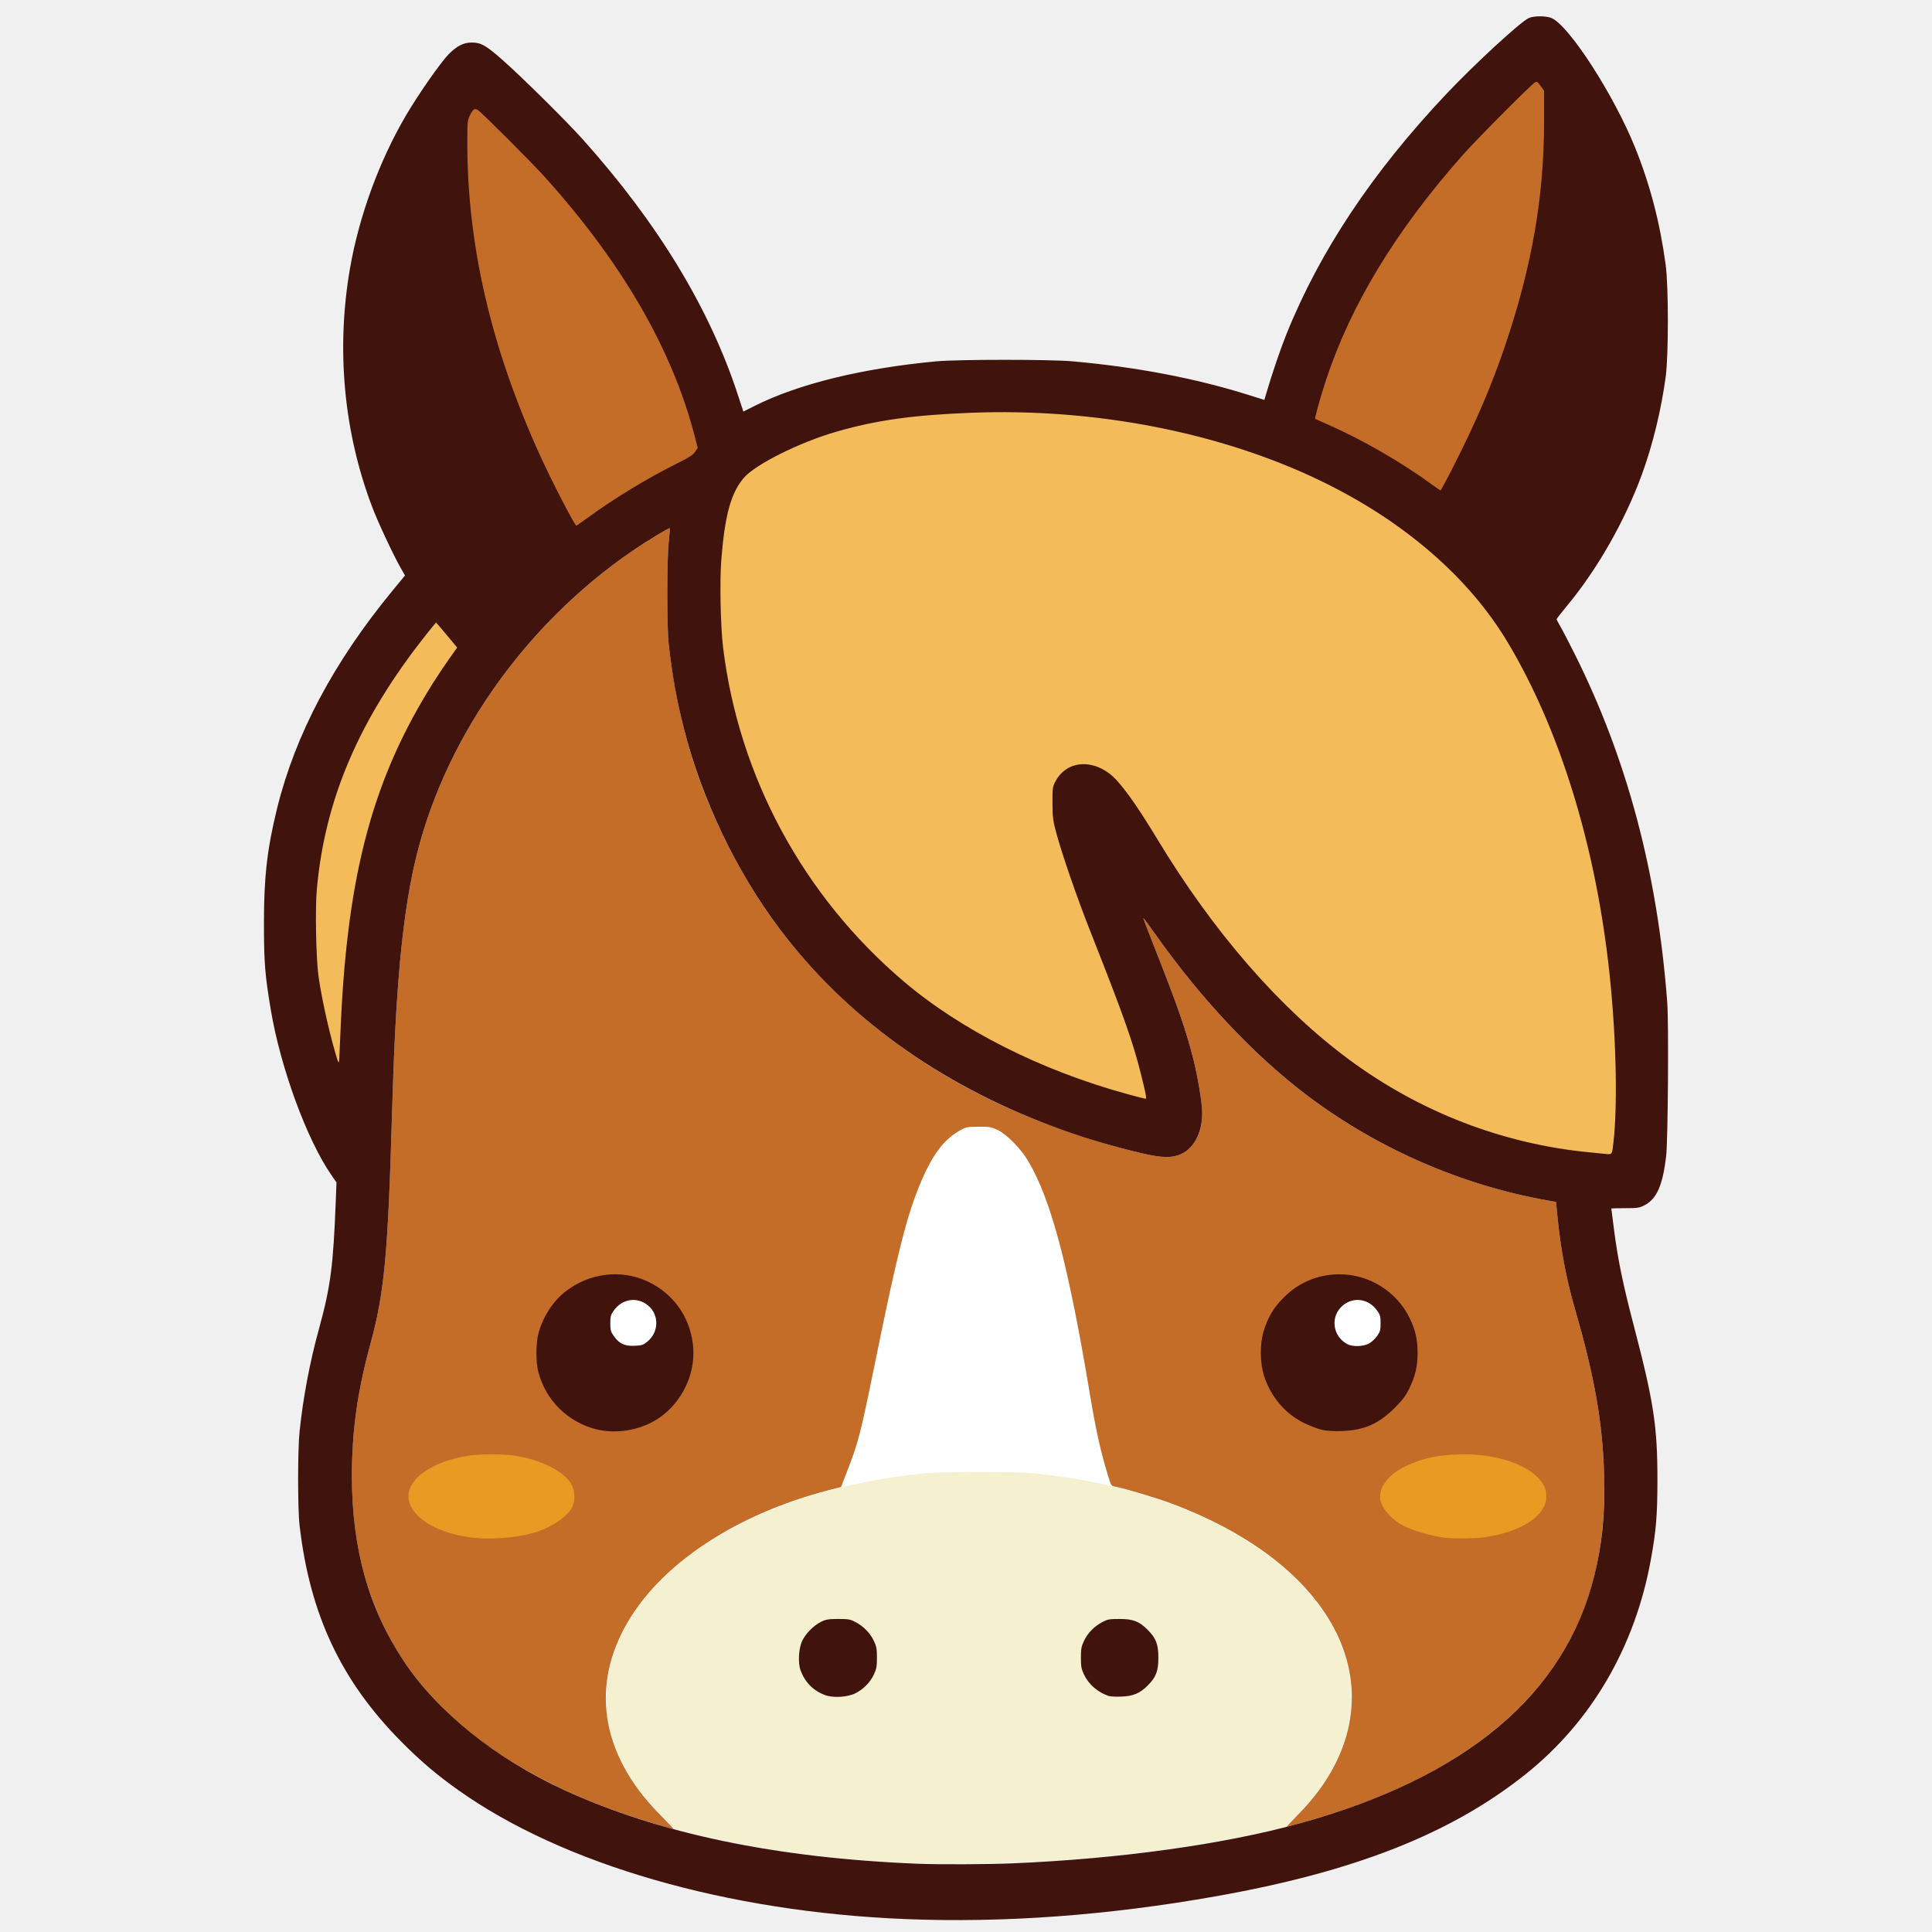
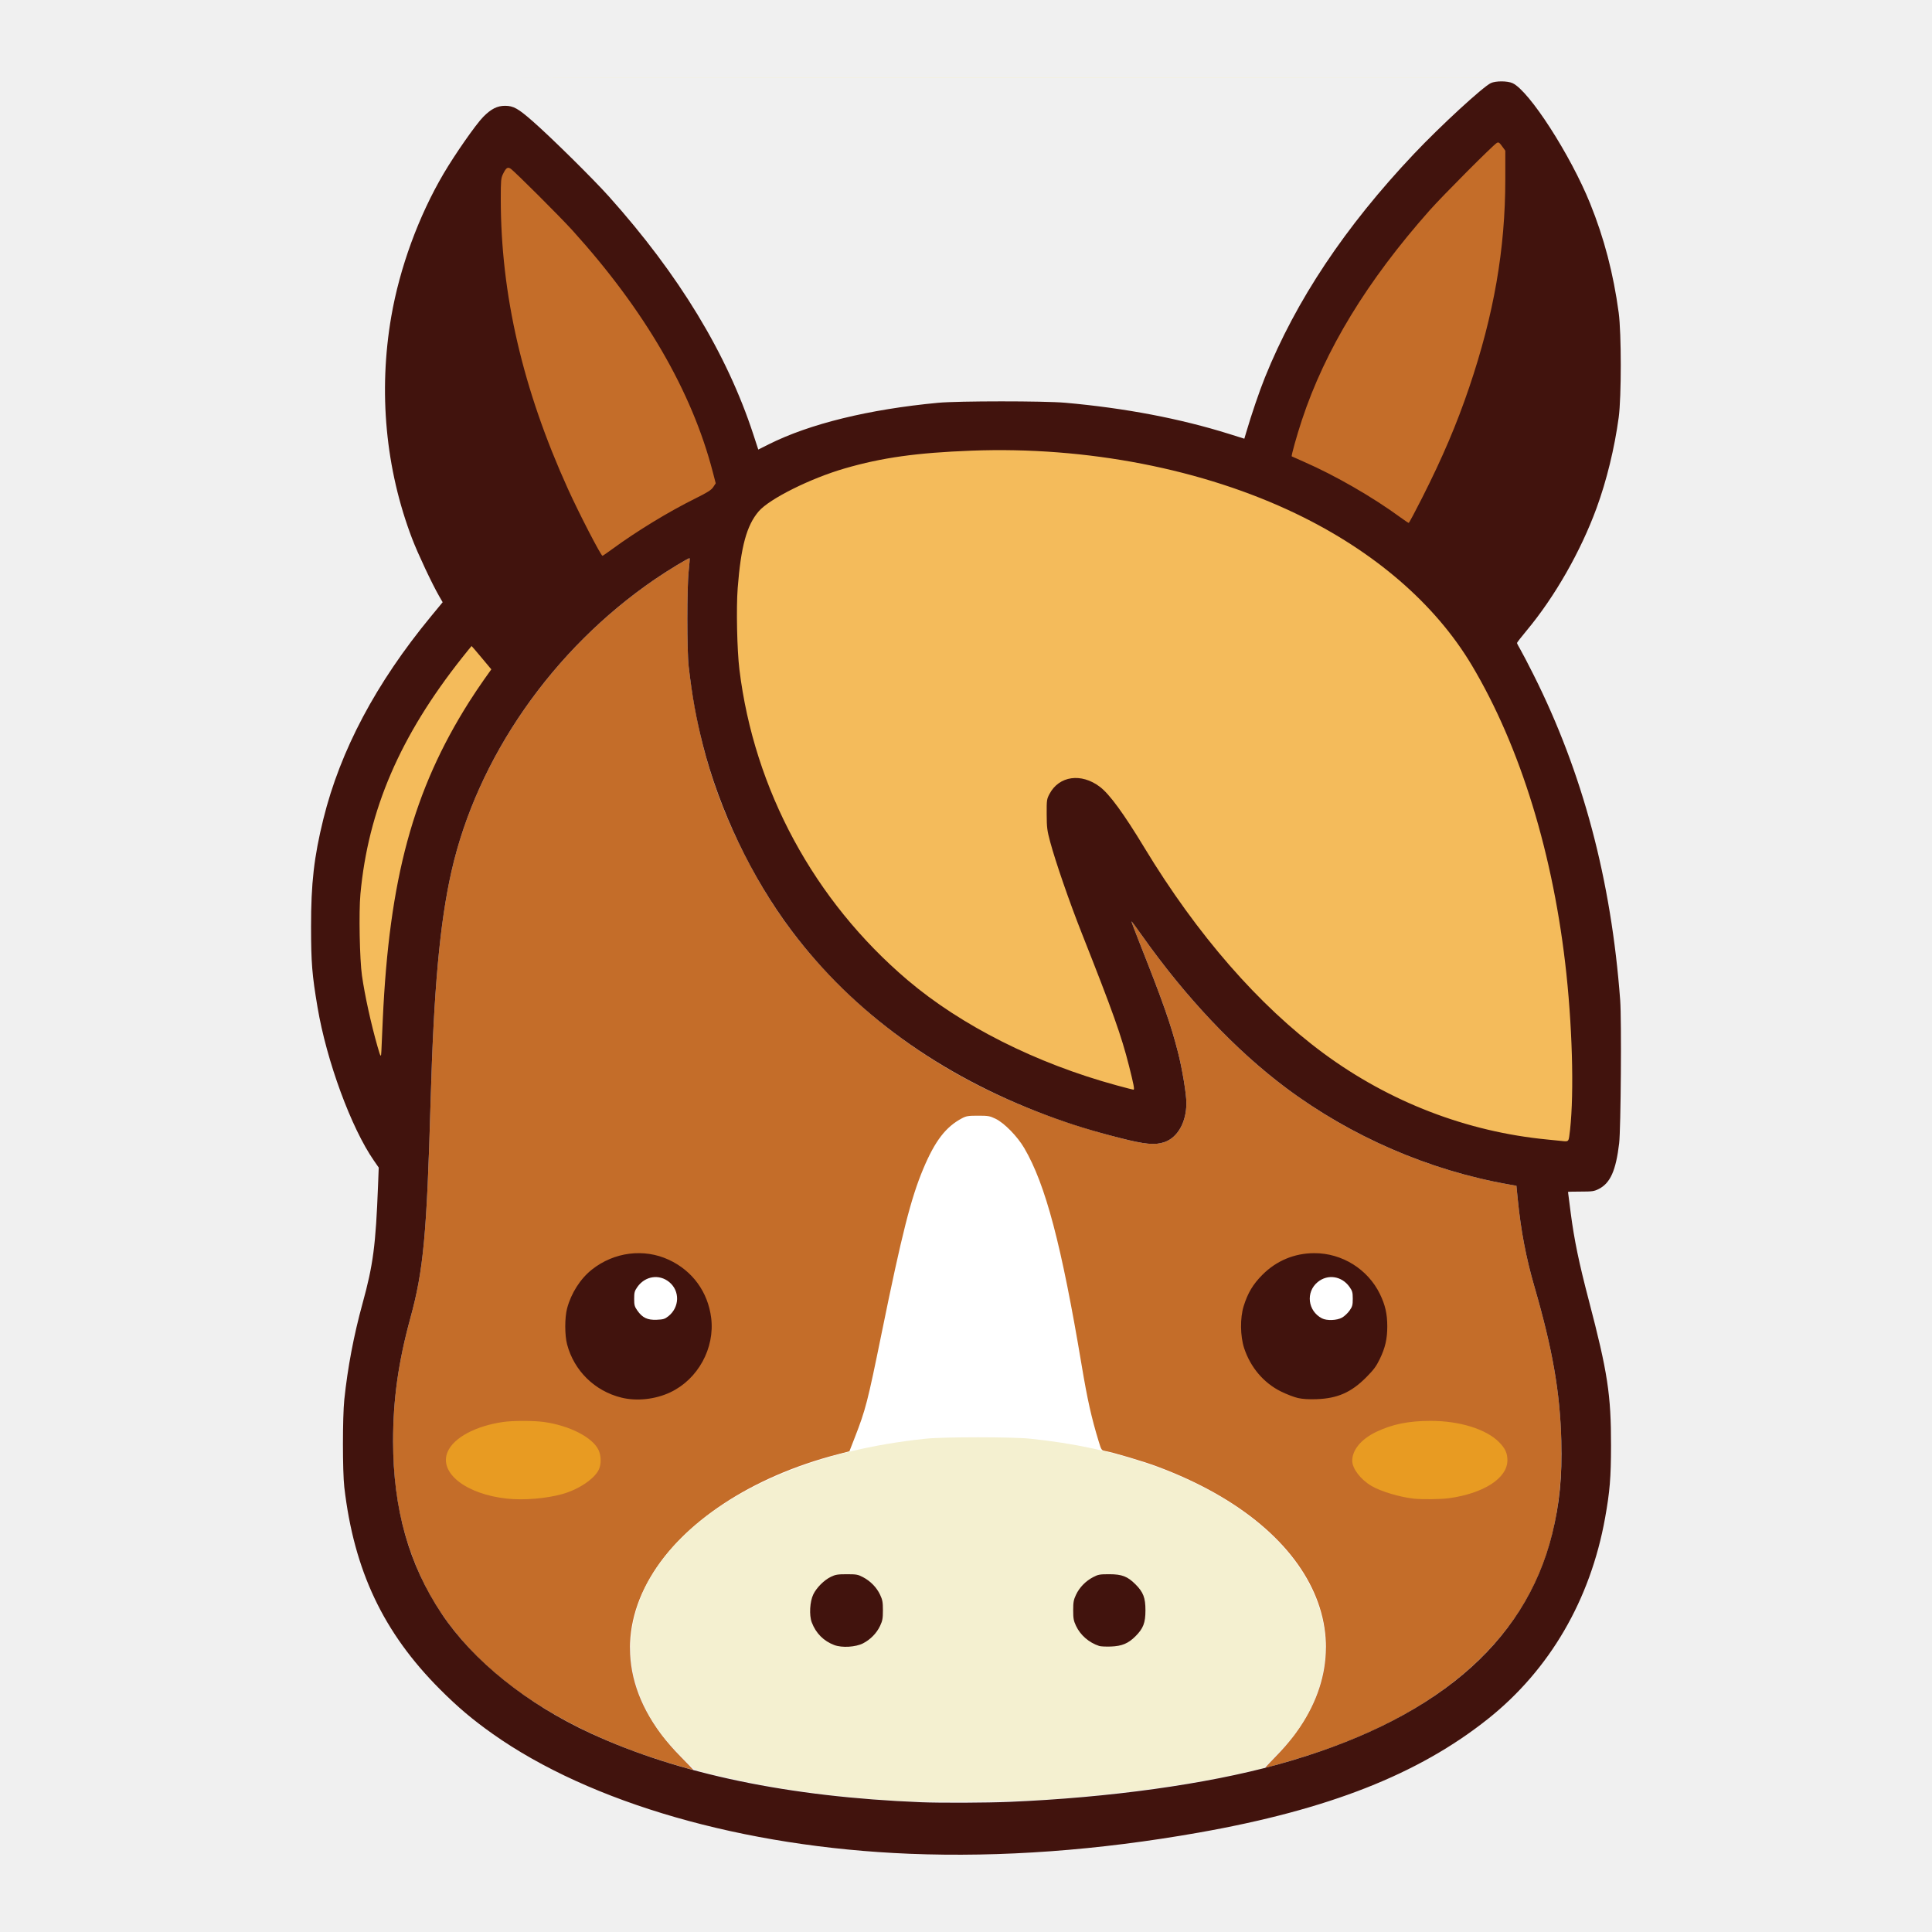
<svg xmlns="http://www.w3.org/2000/svg" width="1000" zoomAndPan="magnify" viewBox="0 0 750 750" height="1000" preserveAspectRatio="xMidYMid meet" version="1.0" id="svg6" xml:space="preserve">
  <defs id="defs3" />
-   <g id="g12" transform="matrix(0.5897864,0,0,0.5897864,104.3489,353.885)">
+   <g id="g12" transform="matrix(0.5502073,0,0,0.5493718,122.5116,355.3319)">
    <path id="rect17" style="fill:#ffffff;stroke-width:1.617" d="m 185.952,56.043 c 200.065,0 400.129,0 600.194,0 0,153.767 0,307.534 0,461.301 -200.065,0 -400.129,0 -600.194,0 0,-153.767 0,-307.534 0,-461.301 z" />
    <path id="path15" style="fill:#f4bb5b" d="m 479.881,-331.412 c -57.424,0.489 -118.914,6.401 -166.654,41.476 -26.064,33.577 -17.964,79.396 -16.789,118.885 15.199,128.692 114.817,248.631 238.103,288.022 19.54,13.642 69.544,24.233 48.86,-12.34 -15.644,-57.459 -58.005,-119.148 -64.967,-178.689 14.356,-45.685 56.314,11.843 63.351,37.033 57.031,93.705 158.983,182.936 270.876,201.931 34.024,16.799 48.319,-15.954 36.709,-49.527 C 888.08,4.682 866.797,-111.001 801.223,-202.594 724.956,-297.152 596.699,-331.078 479.881,-331.412 Z m -372.125,139.42 C 45.012,-121.188 8.226,-11.954 33.137,81.377 34.593,114.72 60.704,113.775 54.635,85.567 57.628,0.274 72.727,-102.413 125.458,-171.377 c -0.124,-8.121 -8.844,-22.16 -17.702,-20.615 z" />
    <path id="path13" style="fill:#c46d29" d="m 833.768,-549.289 c -2.238,0.281 -3.75,2.136 -5.356,3.527 -8.138,7.661 -15.998,15.613 -23.86,23.555 -7.146,7.285 -14.322,14.55 -21.158,22.13 -28.841,32.623 -54.703,68.243 -73.697,107.542 -8.302,17.153 -15.203,34.987 -20.533,53.286 -1.301,4.549 -2.705,9.082 -3.615,13.73 -0.155,0.947 -0.182,1.954 0.345,2.794 0.151,0.681 0.626,1.046 1.268,1.249 6.284,2.903 12.695,5.531 18.908,8.592 3.215,1.557 6.365,3.143 9.493,4.774 3.663,1.909 7.125,3.787 10.691,5.781 8.768,4.924 17.369,10.148 25.744,15.715 0.807,0.538 1.764,1.175 2.575,1.732 4.505,2.989 8.795,6.283 13.262,9.326 1.102,0.768 2.283,1.451 3.635,1.64 0.59,0.09 1.092,-0.502 1.644,-0.704 1.397,-1.087 2.023,-2.853 2.936,-4.323 5.526,-10.341 10.705,-20.864 15.822,-31.412 5.762,-11.806 10.919,-23.899 15.751,-36.112 14.921,-37.776 25.862,-77.211 31.36,-117.485 2.116,-15.172 3.305,-30.47 3.554,-45.787 0.18,-10.543 0.069,-21.088 0.101,-31.632 -1.667,-2.178 -3.091,-4.56 -5,-6.541 -1.023,-0.979 -2.438,-1.591 -3.867,-1.375 z m -698.178,17.836 c -2.429,0.142 -4.141,2.197 -5.214,4.191 -1.352,2.336 -2.44,4.88 -2.636,7.602 -0.422,4.719 -0.28,9.466 -0.321,14.199 0.051,34.03 4.111,68.028 11.787,101.173 8.601,37.229 21.619,73.354 37.602,108.03 5.537,11.789 11.363,23.443 17.484,34.939 1.715,3.076 3.282,6.263 5.39,9.095 0.608,0.891 1.65,1.225 2.582,1.662 1.297,-0.35 2.471,-0.989 3.544,-1.79 5.153,-3.566 10.147,-7.36 15.35,-10.855 14.579,-9.896 29.707,-19.002 45.39,-27.042 4.424,-2.305 9.022,-4.327 13.174,-7.116 1.806,-1.18 3.255,-2.818 4.337,-4.674 0.583,-0.889 1.165,-1.778 1.746,-2.667 -2.287,-8.921 -4.573,-17.851 -7.449,-26.605 -13.475,-41.643 -35.515,-80.092 -61.732,-114.976 -10.939,-14.528 -22.596,-28.516 -34.88,-41.925 -10.024,-10.609 -20.339,-20.939 -30.73,-31.188 -3.673,-3.557 -7.267,-7.209 -11.145,-10.543 -1.207,-0.942 -2.718,-1.642 -4.279,-1.51 z m 128.289,279.133 c -0.467,-0.467 -15.082,8.399 -24.623,14.936 -72.022,49.345 -125.362,126.146 -143.437,206.524 -8.191,36.424 -12.41,83.046 -14.661,161.938 -2.691,94.348 -5.049,119.698 -14.254,153.374 -8.561,31.32 -12.247,57.696 -12.217,87.376 0.035,35.468 5.857,64.742 18.589,93.457 27.356,61.699 90.13,108.498 181.499,135.306 6.188,1.815 11.453,3.314 11.699,3.331 0.246,0.017 -3.806,-4.274 -9.002,-9.533 C 174.81,510.724 245.874,412.531 368.578,380.813 l 8.052,-2.084 3.682,-9.451 c 7.802,-20.043 9.145,-25.271 19.123,-74.325 14.196,-69.792 20.575,-95.004 29.316,-115.861 8.269,-19.731 15.874,-29.651 27.399,-35.735 2.933,-1.548 4.408,-1.781 11.251,-1.781 7.16,0 8.284,0.198 12.375,2.179 6.139,2.972 15.361,12.409 20.2,20.67 15.046,25.686 26.285,68.255 40.506,153.418 4.057,24.296 6.914,37.096 12.009,53.797 1.93,6.328 1.987,6.409 4.746,6.909 6.008,1.089 26.805,7.302 36.405,10.878 119.103,44.364 152.432,134.9 84.155,204.588 -4.548,4.642 -8.064,8.438 -7.812,8.437 0.251,-10e-4 6.834,-1.83 14.626,-4.067 58.737,-16.861 103.768,-40.775 136.319,-72.389 41.188,-40.004 59.671,-89.25 57.997,-154.533 -0.883,-34.446 -6.147,-64.693 -18.981,-109.088 -5.957,-20.606 -9.551,-39.497 -11.778,-61.919 l -0.928,-9.369 -5.232,-0.919 C 785.669,180.252 730.562,156.335 684.527,121.822 649.102,95.263 613.989,58.041 583.094,14.297 579.101,8.644 575.738,4.112 575.623,4.227 c -0.115,0.115 2.517,7.104 5.848,15.529 16.659,42.135 21.961,57.245 26.973,76.889 3.027,11.862 5.945,29.515 5.952,35.982 0.014,13.49 -6.142,24.438 -15.545,27.642 -6.593,2.246 -13.6,1.598 -31.153,-2.883 C 486.935,136.772 420.666,100.608 369.102,49.009 340.017,19.904 318.954,-9.743 299.877,-48.427 280.258,-88.209 268.867,-127.787 263.251,-175.674 c -1.29,-10.998 -1.288,-56.281 0.003,-67.782 0.527,-4.693 0.807,-8.681 0.625,-8.864 z m 450.223,503.214 c 11.72,3.1e-4 21.221,9.502 21.219,21.223 -3.1e-4,11.719 -9.5,21.219 -21.219,21.219 -11.72,0.001 -21.222,-9.499 -21.223,-21.219 -10e-4,-11.722 9.501,-21.224 21.223,-21.223 z m -477.713,1.389 c 11.192,0.001 20.265,8.899 20.266,19.874 10e-4,10.977 -9.072,19.876 -20.266,19.877 -11.195,3.9e-4 -20.27,-8.9 -20.269,-19.877 6.7e-4,-10.977 9.075,-19.875 20.269,-19.874 z" />
    <path style="fill:#f4f0d0" d="m 411.15,625.673 c -28.562,-1.691 -56.65,-4.683 -81.375,-8.67 -22.489,-3.626 -57.534,-11.246 -61.875,-13.454 -2.667,-1.356 -19.201,-18.499 -23.728,-24.602 -17.474,-23.557 -24.756,-49.562 -20.931,-74.746 6.763,-44.532 44.771,-84.088 105.112,-109.394 30.431,-12.762 64.216,-21.019 102.297,-25 12.635,-1.321 60.914,-1.318 73.5,0.005 31.53,3.314 57.565,8.932 84.523,18.239 67.118,23.173 112.52,64.474 122.036,111.015 5.5,26.896 -1.525,54.844 -20.078,79.881 -2.091,2.821 -7.863,9.277 -12.829,14.345 l -9.028,9.216 -11.105,2.604 c -36.106,8.467 -87.798,15.696 -139.645,19.529 -19.013,1.405 -89.126,2.082 -106.875,1.031 z M 211.838,-592.111 c 157.884,-0.104 416.241,-0.104 574.125,0 157.884,0.104 28.706,0.189 -287.062,0.189 -315.769,0 -444.947,-0.085 -287.062,-0.189 z" id="path16" transform="translate(-7.0021492e-5)" />
    <path style="fill:#e89b22" d="m 135.15,412.181 c -29.127,-3.116 -48.36,-18.279 -41.984,-33.101 4.309,-10.018 19.795,-18.32 39.359,-21.102 6.951,-0.988 21.344,-0.974 28.549,0.028 17.993,2.503 34.203,10.787 38.509,19.682 1.936,3.999 2.059,10.116 0.28,13.9 -3.114,6.622 -14.218,14.105 -25.733,17.34 -11.308,3.177 -27.247,4.507 -38.979,3.252 z m 639.75,0 c -9.858,-1.054 -23.215,-5.058 -29.851,-8.947 -7.704,-4.515 -13.623,-12.247 -13.642,-17.82 -0.026,-7.619 6.281,-15.255 16.799,-20.341 11.254,-5.442 22.918,-7.832 38.319,-7.853 20.488,-0.027 39.228,5.763 48.397,14.953 4.359,4.369 5.98,7.869 5.971,12.893 -0.022,12.664 -16.714,23.462 -41.485,26.837 -5.521,0.752 -18.682,0.902 -24.508,0.278 z" id="path14" transform="translate(-7.0021492e-5)" />
    <path style="fill:#41130d" d="M 419.025,663.116 C 301.779,658.379 193.833,627.262 124.829,578.312 110.703,568.291 100.322,559.501 87.869,547.014 47.811,506.847 27.108,463.077 20.259,404.077 c -1.275,-10.982 -1.278,-49.681 -0.005,-61.875 2.353,-22.547 6.685,-45.421 12.852,-67.875 7.538,-27.442 9.319,-41.038 10.963,-83.671 l 0.479,-12.421 -3.351,-4.829 C 25.151,150.284 7.781,102.986 1.369,64.953 -2.504,41.981 -3.177,33.605 -3.201,8.077 -3.231,-22.648 -1.113,-41.266 5.44,-67.884 17.424,-116.56 42.634,-164.136 81.387,-211.21 l 8.263,-10.037 -2.428,-4.213 c -4.987,-8.652 -15.049,-30.076 -19.063,-40.588 -18.81,-49.257 -23.936,-103.858 -14.75,-157.125 5.939,-34.436 19.298,-70.969 36.914,-100.942 8.13,-13.834 22.781,-34.848 27.954,-40.096 5.554,-5.634 9.911,-7.843 15.424,-7.821 5.916,0.024 9.126,1.825 19.549,10.969 12.975,11.384 42.533,40.613 53.715,53.116 49.422,55.267 83.27,111.13 101.896,168.171 l 3.477,10.648 7.399,-3.713 c 28.873,-14.489 70.553,-24.72 119.54,-29.342 14.108,-1.331 74.734,-1.348 89.625,-0.024 42.167,3.747 81.051,11.166 115.875,22.11 l 10.5,3.3 1.342,-4.563 c 3.806,-12.939 9.27,-28.985 13.175,-38.688 21.963,-54.574 56.565,-106.553 105.253,-158.109 18.467,-19.554 48.503,-47.248 54.151,-49.929 3.443,-1.634 11.757,-1.604 15.34,0.056 11.73,5.433 40.838,50.653 54.701,84.982 9.909,24.537 16.433,49.519 20.172,77.25 1.938,14.372 1.944,59.559 0.01,73.875 -2.948,21.821 -8.533,44.744 -15.623,64.125 -11.229,30.693 -29.479,62.7 -49.386,86.613 -3.718,4.466 -6.76,8.391 -6.76,8.721 0,0.33 1.057,2.387 2.35,4.571 1.292,2.184 5.478,10.214 9.302,17.846 34.725,69.301 54.84,144.964 61.156,230.037 1.027,13.832 0.468,90.983 -0.732,101.088 -2.292,19.293 -6.243,28.154 -14.399,32.287 -3.252,1.648 -4.561,1.838 -12.652,1.838 -4.964,0 -9.025,0.109 -9.025,0.242 0,0.133 0.851,6.799 1.892,14.812 2.474,19.056 5.812,35.206 12.777,61.82 13.294,50.798 15.729,66.764 15.671,102.75 -0.036,22.531 -0.837,32.278 -4.191,51 -10.37,57.888 -39.145,107.323 -82.662,142.013 -49.122,39.158 -112.559,64.138 -203.951,80.311 -71.079,12.579 -139.365,17.584 -204.16,14.966 z m 70.5,-36.678 c 70.524,-2.97 138.861,-12.466 188.738,-26.229 109.809,-30.298 174.936,-85.006 194.204,-163.134 5.195,-21.067 7.102,-40.444 6.457,-65.614 -0.883,-34.446 -6.145,-64.691 -18.979,-109.086 -5.957,-20.606 -9.55,-39.497 -11.777,-61.919 l -0.931,-9.369 -5.231,-0.921 C 785.669,180.251 730.56,156.334 684.525,121.82 649.1,95.261 613.988,58.041 583.093,14.298 579.1,8.644 575.739,4.113 575.624,4.228 c -0.115,0.115 2.516,7.103 5.847,15.529 16.659,42.136 21.959,57.245 26.971,76.889 3.027,11.862 5.948,29.513 5.955,35.98 0.014,13.49 -6.143,24.44 -15.546,27.644 -6.593,2.246 -13.6,1.598 -31.153,-2.883 -19.941,-5.09 -34.738,-9.668 -51.546,-15.948 C 440.582,113.205 379.594,69.042 335.891,10.911 307.693,-26.598 284.942,-74.251 273.292,-120.205 c -4.811,-18.976 -7.514,-33.906 -10.043,-55.468 -1.29,-10.998 -1.287,-56.28 0.004,-67.782 0.527,-4.693 0.809,-8.681 0.627,-8.863 -0.467,-0.467 -15.082,8.398 -24.623,14.935 -72.022,49.345 -125.362,126.145 -143.437,206.523 C 87.629,5.564 83.408,52.185 81.157,131.077 c -2.691,94.348 -5.047,119.699 -14.252,153.375 -8.561,31.32 -12.249,57.695 -12.22,87.375 0.047,47.566 11.108,86.908 34.16,121.5 22.301,33.466 60.024,63.805 105.367,84.743 62.132,28.69 139.863,44.909 233.062,48.629 13.901,0.555 46.1,0.421 62.25,-0.26 z M 365.998,515.652 c -7.544,-2.834 -13.032,-8.37 -15.936,-16.078 -1.898,-5.037 -1.362,-14.653 1.102,-19.746 2.308,-4.773 7.55,-10.026 12.362,-12.39 3.218,-1.581 4.813,-1.844 11.25,-1.85 6.763,-0.007 7.889,0.197 11.463,2.079 5.287,2.785 9.631,7.264 12.05,12.425 1.686,3.598 1.986,5.253 1.986,10.986 4.2e-4,5.735 -0.298,7.387 -1.985,10.986 -2.436,5.196 -6.802,9.678 -12.051,12.371 -5.205,2.671 -14.83,3.25 -20.24,1.218 z m 186.902,0.641 c -7.231,-2.372 -13.3,-7.642 -16.389,-14.23 -1.687,-3.598 -1.986,-5.252 -1.986,-10.986 0,-5.734 0.299,-7.388 1.986,-10.986 2.42,-5.161 6.764,-9.64 12.051,-12.425 3.574,-1.882 4.7,-2.087 11.463,-2.079 8.88,0.01 12.845,1.538 18.399,7.092 5.559,5.559 7.084,9.519 7.084,18.399 0,8.88 -1.524,12.84 -7.084,18.399 -5.042,5.042 -9.567,6.929 -17.274,7.205 -3.506,0.125 -7.219,-0.049 -8.25,-0.387 z m -337.125,-175.499 c -18.805,-4.648 -33.368,-18.934 -38.319,-37.592 -1.734,-6.534 -1.732,-18.98 0.005,-25.5 2.865,-10.758 9.387,-20.965 17.508,-27.4 15.687,-12.431 36.695,-15.097 54.304,-6.891 16.653,7.761 27.537,22.728 29.831,41.021 2.689,21.444 -9.352,43.419 -28.828,52.612 -10.611,5.009 -23.667,6.428 -34.5,3.75 z m 33.132,-57.522 c 7.945,-6.322 8.243,-17.839 0.624,-24.119 -7.089,-5.844 -17.031,-4.313 -22.496,3.462 -1.979,2.816 -2.26,3.853 -2.26,8.337 0,4.494 0.279,5.518 2.281,8.367 3.554,5.057 7.093,6.739 13.601,6.463 4.686,-0.199 5.753,-0.523 8.25,-2.51 z m 444.243,57.816 c -2.681,-0.601 -8.067,-2.671 -11.968,-4.599 -12.216,-6.039 -21.567,-17.048 -26.044,-30.662 -2.769,-8.422 -2.921,-21.337 -0.347,-29.625 2.904,-9.354 6.557,-15.482 13.231,-22.195 9.894,-9.952 22.603,-15.261 36.604,-15.292 19.575,-0.044 37.774,11.302 46.298,28.862 3.772,7.771 5.203,14.061 5.203,22.875 0,8.887 -1.429,15.094 -5.339,23.183 -2.444,5.056 -4.335,7.601 -9.531,12.826 -10.597,10.654 -20.237,14.906 -34.983,15.428 -5.499,0.195 -9.875,-0.072 -13.125,-0.801 z M 724.244,284.245 c 1.633,-0.925 3.995,-3.142 5.25,-4.927 2.002,-2.848 2.281,-3.873 2.281,-8.367 0,-4.484 -0.281,-5.521 -2.26,-8.337 -5.465,-7.776 -15.407,-9.306 -22.496,-3.462 -8.58,7.073 -7.016,20.408 3.006,25.62 3.438,1.788 10.6,1.523 14.219,-0.527 z M 884.512,156.192 c 3.443,-23.835 2.619,-71.159 -1.996,-114.74 -8.862,-83.679 -32.378,-160.49 -66.831,-218.296 -25.775,-43.246 -68.725,-80.356 -123.659,-106.846 -65.81,-31.734 -148.023,-47.755 -229.188,-44.662 -38.685,1.474 -63.149,4.903 -89.445,12.537 -24.306,7.056 -53.165,21.472 -60.769,30.356 -8.465,9.889 -12.539,24.813 -14.81,54.248 -1.085,14.057 -0.463,43.718 1.203,57.413 10.336,84.948 52.764,163.477 118.592,219.498 37.874,32.232 90.838,58.945 147.605,74.447 6.153,1.68 11.484,3.055 11.846,3.055 0.873,0 0.24,-3.358 -3.205,-17.019 -5.332,-21.141 -11.369,-38.114 -33.294,-93.606 -8.681,-21.973 -18.429,-50.202 -22.272,-64.5 -2.162,-8.043 -2.424,-10.117 -2.466,-19.5 -0.045,-10.014 0.047,-10.678 1.986,-14.353 6.759,-12.814 22.434,-15.019 35.592,-5.006 6.776,5.156 16.821,18.924 31.362,42.984 37.146,61.464 80.721,111.545 126.443,145.322 46.541,34.383 101.037,55.408 157.821,60.89 4.537,0.438 9.262,0.916 10.5,1.062 4.119,0.486 4.475,0.252 4.986,-3.284 z M 47.403,73.702 c 4.533,-99.656 21.457,-162.036 60.91,-224.509 2.9,-4.593 7.612,-11.649 10.471,-15.68 l 5.197,-7.33 -6.873,-8.24 c -3.78,-4.532 -6.948,-8.24 -7.039,-8.24 -0.091,0 -3.04,3.628 -6.553,8.062 -43.943,55.462 -66.455,107.845 -71.892,167.287 -1.169,12.782 -0.535,46.093 1.095,57.526 2.008,14.088 6.385,34.058 11.012,50.25 2.184,7.642 2.497,7.991 2.693,3 0.097,-2.475 0.537,-12.431 0.978,-22.125 z M 209.295,-258.794 c 17.577,-12.87 39.623,-26.321 58.647,-35.781 8.731,-4.342 11.262,-5.956 12.645,-8.067 l 1.73,-2.639 -2.059,-7.946 c -14.774,-57.012 -47.934,-114.211 -98.957,-170.696 -8.781,-9.722 -40.948,-41.869 -43.716,-43.69 -2.117,-1.393 -3.242,-0.588 -5.396,3.862 -1.384,2.859 -1.537,4.592 -1.536,17.377 0.006,67.645 15.454,134.489 47.396,205.076 7.829,17.301 23.283,47.25 24.381,47.25 0.212,0 3.301,-2.135 6.866,-4.745 z m 571.489,-36.335 c 14.388,-28.5 24.265,-51.719 33.106,-77.824 17.485,-51.631 25.496,-97.819 25.507,-147.046 l 0.004,-20.325 -2.267,-3.13 c -1.93,-2.664 -2.483,-3.014 -3.717,-2.354 -2.435,1.303 -38.21,37.259 -47.393,47.633 -44.188,49.918 -73.659,98.372 -90.124,148.171 -3.637,11 -7.646,25.36 -7.171,25.69 0.164,0.114 4.011,1.83 8.548,3.813 22.077,9.65 48.504,24.895 68.234,39.363 2.879,2.111 5.468,3.838 5.753,3.838 0.286,0 4.57,-8.024 9.521,-17.83 z" id="path12" />
  </g>
</svg>
